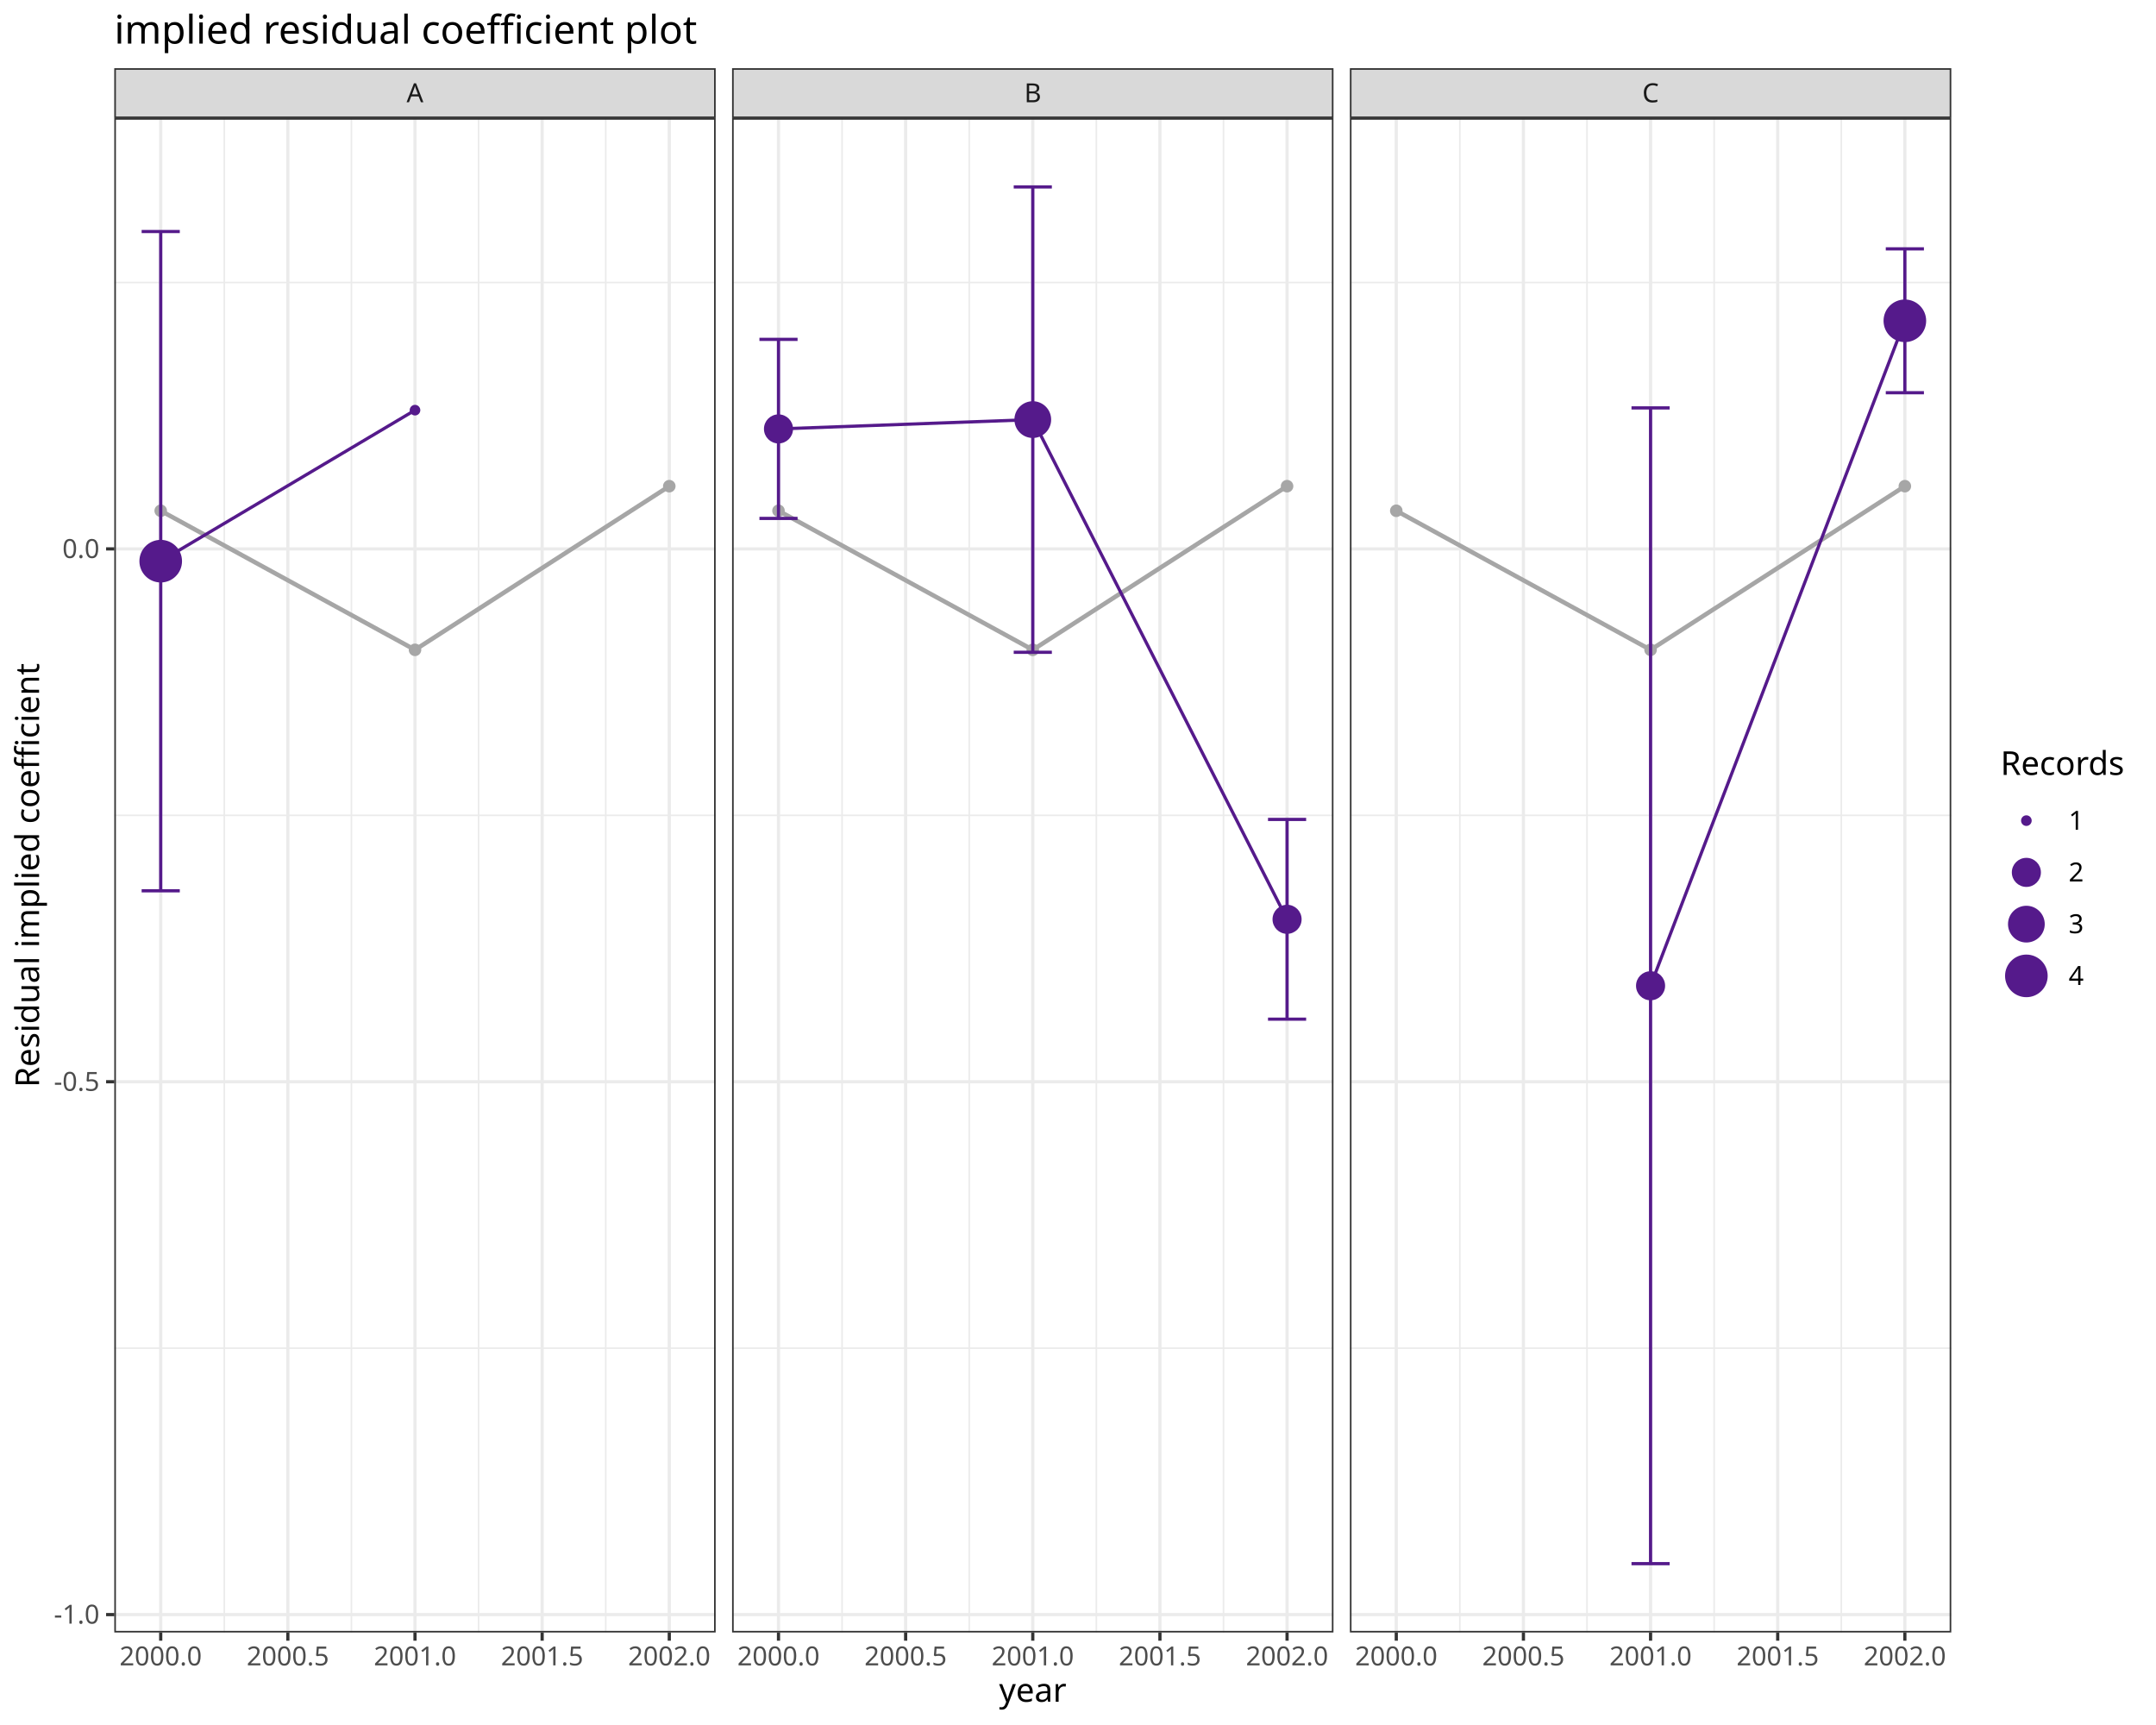
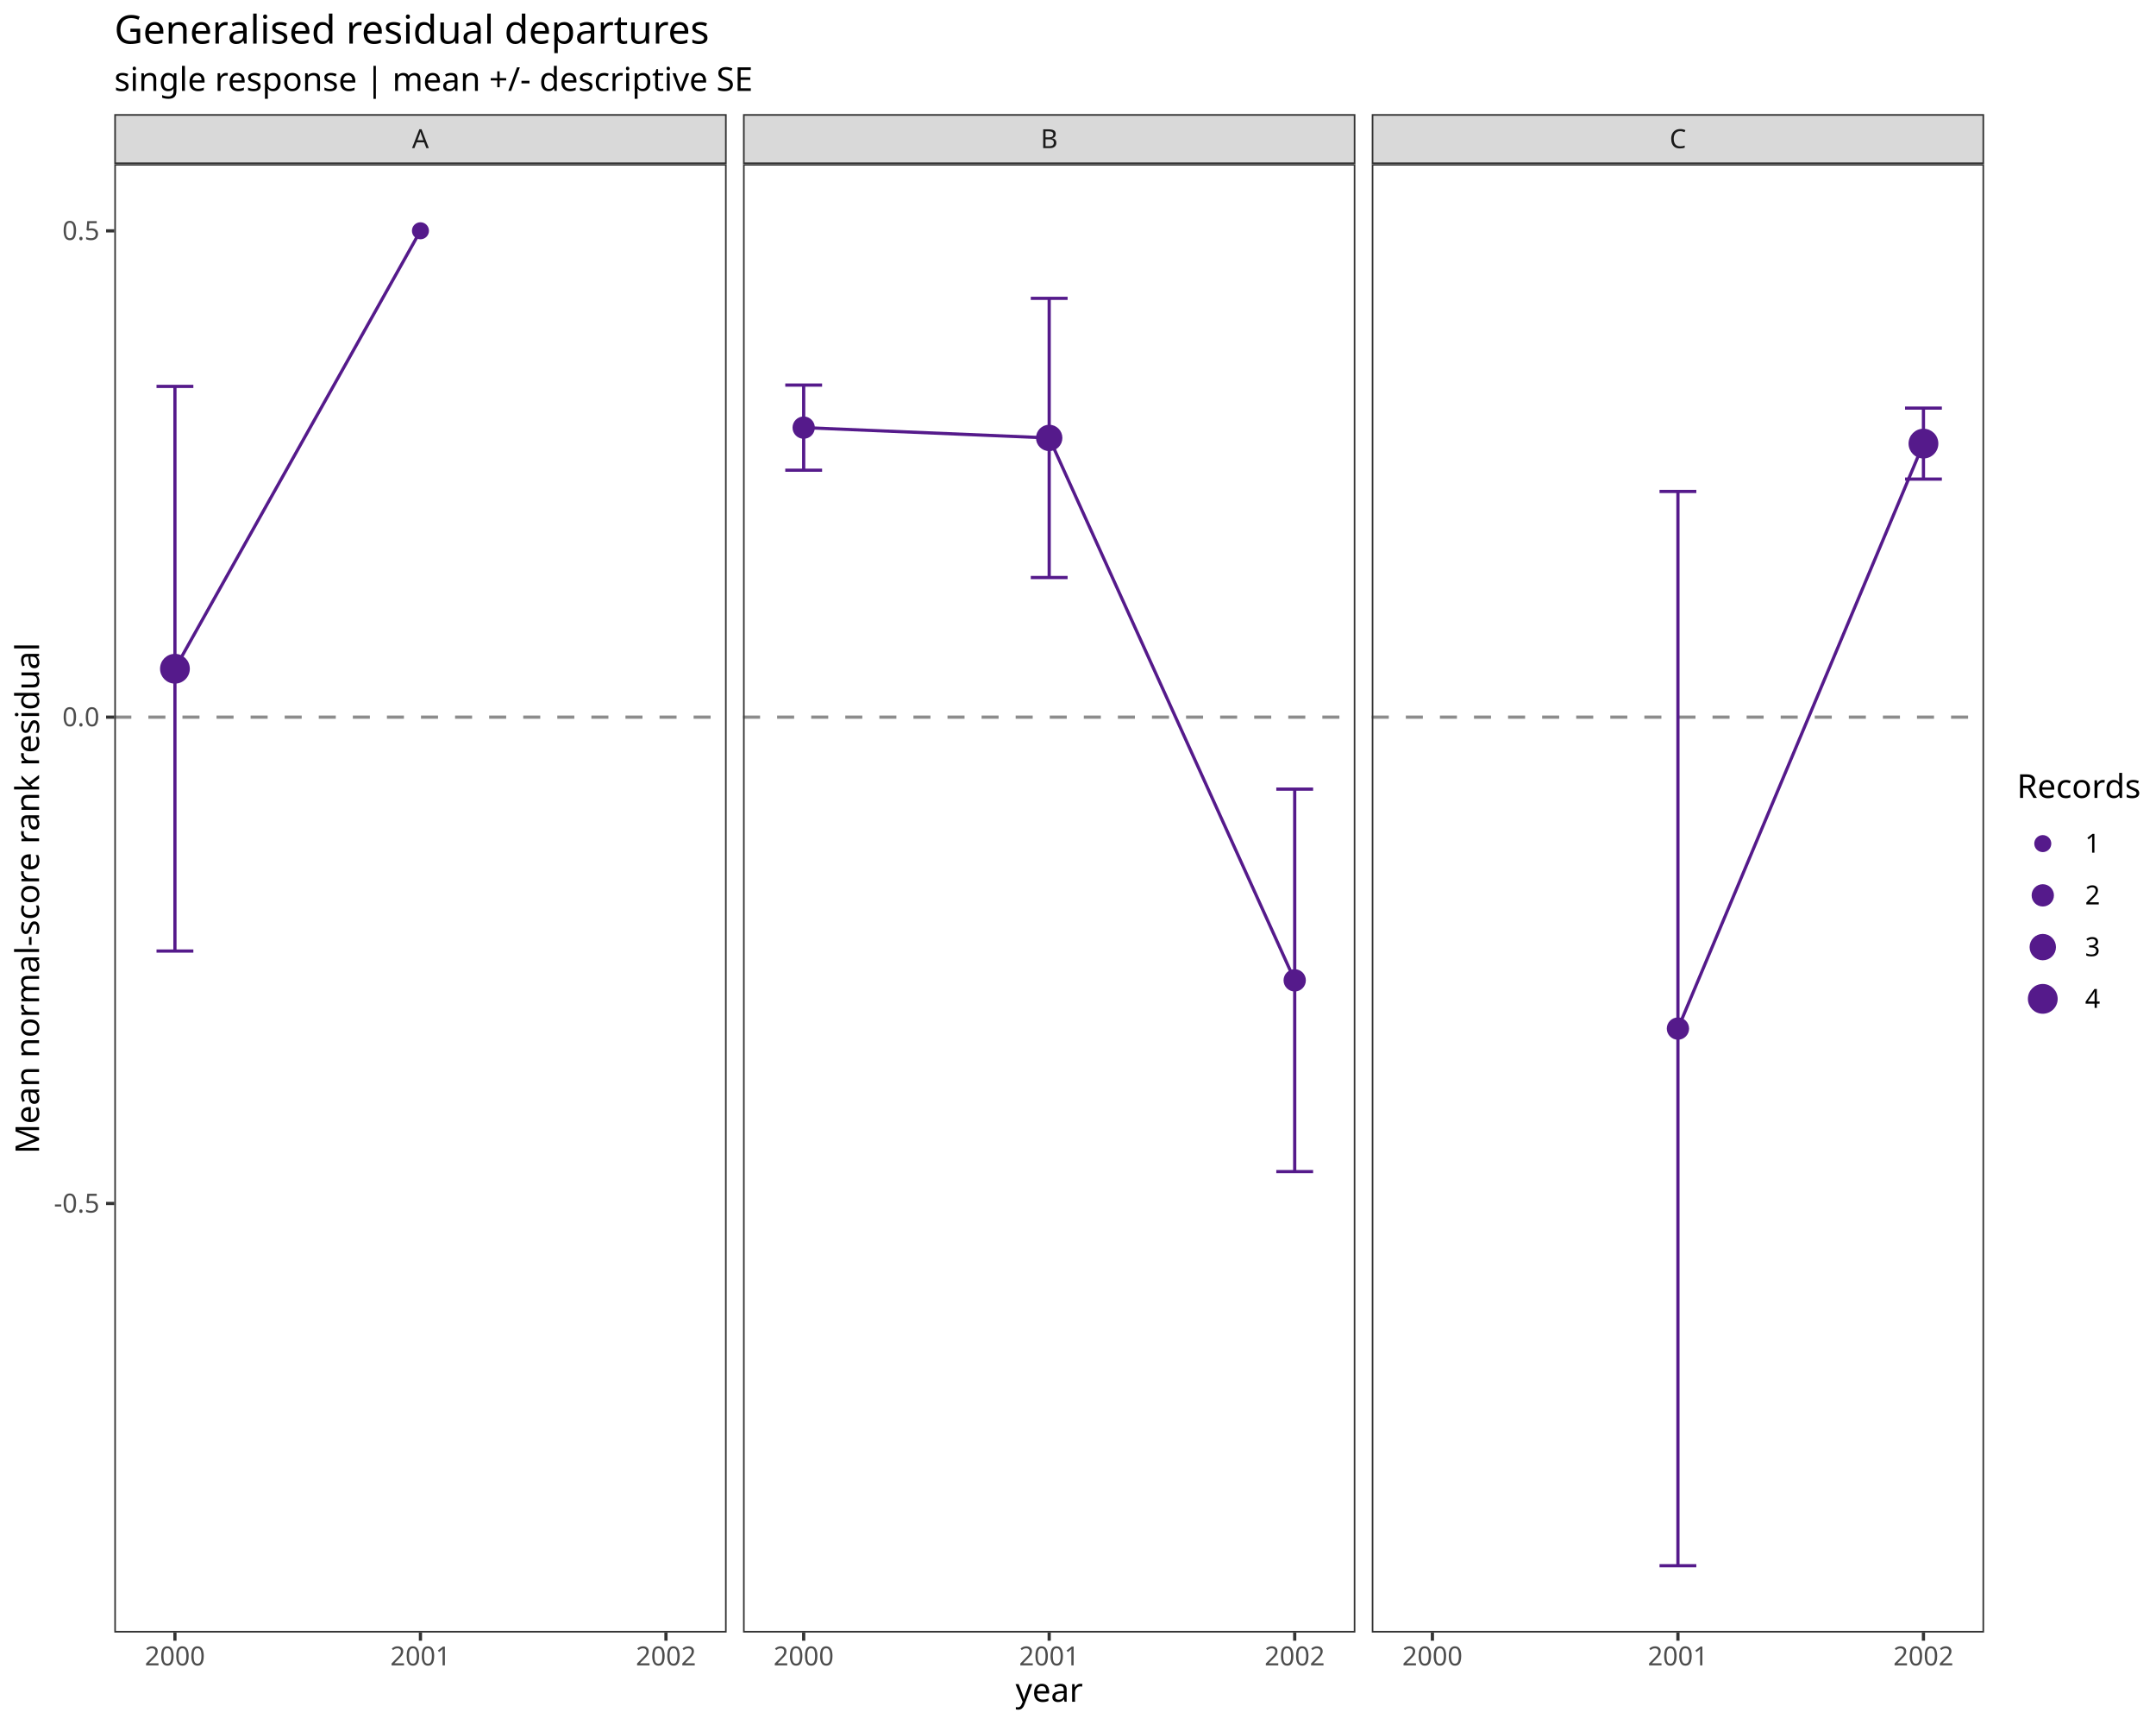
<svg xmlns="http://www.w3.org/2000/svg" class="svglite" data-engine-version="2.0" width="720.00pt" height="576.00pt" viewBox="0 0 720.00 576.00">
  <defs>
    <style type="text/css">
    .svglite line, .svglite polyline, .svglite polygon, .svglite path, .svglite rect, .svglite circle {
      fill: none;
      stroke: #000000;
      stroke-linecap: round;
      stroke-linejoin: round;
      stroke-miterlimit: 10.00;
    }
  </style>
  </defs>
  <rect width="100%" height="100%" style="stroke: none; fill: #FFFFFF;" />
  <defs>
    <clipPath id="cpMC4wMHw3MjAuMDB8MC4wMHw1NzYuMDA=">
      <rect x="0.00" y="0.00" width="720.00" height="576.00" />
    </clipPath>
  </defs>
  <g clip-path="url(#cpMC4wMHw3MjAuMDB8MC4wMHw1NzYuMDA=)">
-     <rect x="-0" y="0.00" width="720.00" height="576.00" style="stroke-width: 1.07; stroke: #FFFFFF; fill: #FFFFFF;" />
+     <rect x="0.00" y="0.00" width="720.00" height="576.00" style="stroke-width: 1.07; stroke: #FFFFFF; fill: #FFFFFF;" />
  </g>
  <defs>
-     <clipPath id="cpMzguMTd8MjM5LjAwfDM5LjQzfDU0NS4xMQ==">
-       <rect x="38.17" y="39.43" width="200.83" height="505.68" />
+     <clipPath id="cpMzguMTd8MjQyLjY2fDU0Ljc3fDU0NS4xMQ==">
+       <rect x="38.17" y="54.77" width="204.49" height="490.35" />
    </clipPath>
  </defs>
-   <g clip-path="url(#cpMzguMTd8MjM5LjAwfDM5LjQzfDU0NS4xMQ==)">
-     <rect x="38.17" y="39.43" width="200.83" height="505.68" style="stroke-width: 1.07; stroke: none; fill: #FFFFFF;" />
-     <polyline points="38.17,450.17 239.00,450.17 " style="stroke-width: 0.53; stroke: #EBEBEB; stroke-linecap: butt;" />
-     <polyline points="38.17,272.25 239.00,272.25 " style="stroke-width: 0.53; stroke: #EBEBEB; stroke-linecap: butt;" />
-     <polyline points="38.17,94.34 239.00,94.34 " style="stroke-width: 0.53; stroke: #EBEBEB; stroke-linecap: butt;" />
-     <polyline points="74.90,545.11 74.90,39.43 " style="stroke-width: 0.53; stroke: #EBEBEB; stroke-linecap: butt;" />
-     <polyline points="117.36,545.11 117.36,39.43 " style="stroke-width: 0.53; stroke: #EBEBEB; stroke-linecap: butt;" />
-     <polyline points="159.82,545.11 159.82,39.43 " style="stroke-width: 0.53; stroke: #EBEBEB; stroke-linecap: butt;" />
-     <polyline points="202.28,545.11 202.28,39.43 " style="stroke-width: 0.53; stroke: #EBEBEB; stroke-linecap: butt;" />
-     <polyline points="38.17,539.13 239.00,539.13 " style="stroke-width: 1.07; stroke: #EBEBEB; stroke-linecap: butt;" />
-     <polyline points="38.17,361.21 239.00,361.21 " style="stroke-width: 1.07; stroke: #EBEBEB; stroke-linecap: butt;" />
-     <polyline points="38.17,183.29 239.00,183.29 " style="stroke-width: 1.07; stroke: #EBEBEB; stroke-linecap: butt;" />
-     <polyline points="53.67,545.11 53.67,39.43 " style="stroke-width: 1.07; stroke: #EBEBEB; stroke-linecap: butt;" />
-     <polyline points="96.13,545.11 96.13,39.43 " style="stroke-width: 1.07; stroke: #EBEBEB; stroke-linecap: butt;" />
-     <polyline points="138.59,545.11 138.59,39.43 " style="stroke-width: 1.07; stroke: #EBEBEB; stroke-linecap: butt;" />
-     <polyline points="181.05,545.11 181.05,39.43 " style="stroke-width: 1.07; stroke: #EBEBEB; stroke-linecap: butt;" />
-     <polyline points="223.51,545.11 223.51,39.43 " style="stroke-width: 1.07; stroke: #EBEBEB; stroke-linecap: butt;" />
-     <polyline points="53.67,170.55 138.59,216.99 223.51,162.34 " style="stroke-width: 1.49; stroke: #A6A6A6; stroke-linecap: butt;" />
-     <circle cx="53.67" cy="170.55" r="1.74" style="stroke-width: 0.71; stroke: #A6A6A6; fill: #A6A6A6;" />
-     <circle cx="138.59" cy="216.99" r="1.74" style="stroke-width: 0.71; stroke: #A6A6A6; fill: #A6A6A6;" />
-     <circle cx="223.51" cy="162.34" r="1.74" style="stroke-width: 0.71; stroke: #A6A6A6; fill: #A6A6A6;" />
-     <polyline points="47.30,77.31 60.04,77.31 " style="stroke-width: 1.07; stroke: #551A8B; stroke-linecap: butt;" />
-     <polyline points="53.67,77.31 53.67,297.44 " style="stroke-width: 1.07; stroke: #551A8B; stroke-linecap: butt;" />
-     <polyline points="47.30,297.44 60.04,297.44 " style="stroke-width: 1.07; stroke: #551A8B; stroke-linecap: butt;" />
-     <polyline points="53.67,187.38 138.59,136.96 " style="stroke-width: 1.07; stroke: #551A8B; stroke-linecap: butt;" />
-     <circle cx="53.67" cy="187.38" r="6.76" style="stroke-width: 0.71; stroke: #551A8B; fill: #551A8B;" />
-     <circle cx="138.59" cy="136.96" r="1.42" style="stroke-width: 0.71; stroke: #551A8B; fill: #551A8B;" />
-     <rect x="38.17" y="39.43" width="200.83" height="505.68" style="stroke-width: 1.07; stroke: #333333;" />
+   <g clip-path="url(#cpMzguMTd8MjQyLjY2fDU0Ljc3fDU0NS4xMQ==)">
+     <rect x="38.17" y="54.77" width="204.49" height="490.35" style="stroke-width: 1.07; stroke: none; fill: #FFFFFF;" />
+     <line x1="38.17" y1="239.47" x2="242.66" y2="239.47" style="stroke-width: 1.07; stroke: #8C8C8C; stroke-dasharray: 5.69,5.69; stroke-linecap: butt;" />
+     <polyline points="52.27,129.03 64.57,129.03 " style="stroke-width: 1.07; stroke: #551A8B; stroke-linecap: butt;" />
+     <polyline points="58.42,129.03 58.42,317.57 " style="stroke-width: 1.07; stroke: #551A8B; stroke-linecap: butt;" />
+     <polyline points="52.27,317.57 64.57,317.57 " style="stroke-width: 1.07; stroke: #551A8B; stroke-linecap: butt;" />
+     <polyline points="58.42,223.30 140.41,77.06 " style="stroke-width: 1.07; stroke: #551A8B; stroke-linecap: butt;" />
+     <circle cx="58.42" cy="223.30" r="4.62" style="stroke-width: 0.71; stroke: #551A8B; fill: #551A8B;" />
+     <circle cx="140.41" cy="77.06" r="2.49" style="stroke-width: 0.71; stroke: #551A8B; fill: #551A8B;" />
+     <rect x="38.17" y="54.77" width="204.49" height="490.35" style="stroke-width: 1.07; stroke: #333333;" />
  </g>
  <g clip-path="url(#cpMC4wMHw3MjAuMDB8MC4wMHw1NzYuMDA=)">
</g>
  <defs>
-     <clipPath id="cpMjQ0LjQ4fDQ0NS4zMnwzOS40M3w1NDUuMTE=">
-       <rect x="244.48" y="39.43" width="200.83" height="505.68" />
+     <clipPath id="cpMjQ4LjE0fDQ1Mi42Mnw1NC43N3w1NDUuMTE=">
+       <rect x="248.14" y="54.77" width="204.49" height="490.35" />
    </clipPath>
  </defs>
-   <g clip-path="url(#cpMjQ0LjQ4fDQ0NS4zMnwzOS40M3w1NDUuMTE=)">
-     <rect x="244.48" y="39.43" width="200.83" height="505.68" style="stroke-width: 1.07; stroke: none; fill: #FFFFFF;" />
-     <polyline points="244.48,450.17 445.32,450.17 " style="stroke-width: 0.53; stroke: #EBEBEB; stroke-linecap: butt;" />
-     <polyline points="244.48,272.25 445.32,272.25 " style="stroke-width: 0.53; stroke: #EBEBEB; stroke-linecap: butt;" />
-     <polyline points="244.48,94.34 445.32,94.34 " style="stroke-width: 0.53; stroke: #EBEBEB; stroke-linecap: butt;" />
-     <polyline points="281.21,545.11 281.21,39.43 " style="stroke-width: 0.53; stroke: #EBEBEB; stroke-linecap: butt;" />
-     <polyline points="323.67,545.11 323.67,39.43 " style="stroke-width: 0.53; stroke: #EBEBEB; stroke-linecap: butt;" />
-     <polyline points="366.13,545.11 366.13,39.43 " style="stroke-width: 0.53; stroke: #EBEBEB; stroke-linecap: butt;" />
-     <polyline points="408.59,545.11 408.59,39.43 " style="stroke-width: 0.53; stroke: #EBEBEB; stroke-linecap: butt;" />
-     <polyline points="244.48,539.13 445.32,539.13 " style="stroke-width: 1.07; stroke: #EBEBEB; stroke-linecap: butt;" />
-     <polyline points="244.48,361.21 445.32,361.21 " style="stroke-width: 1.07; stroke: #EBEBEB; stroke-linecap: butt;" />
-     <polyline points="244.48,183.29 445.32,183.29 " style="stroke-width: 1.07; stroke: #EBEBEB; stroke-linecap: butt;" />
-     <polyline points="259.98,545.11 259.98,39.43 " style="stroke-width: 1.07; stroke: #EBEBEB; stroke-linecap: butt;" />
-     <polyline points="302.44,545.11 302.44,39.43 " style="stroke-width: 1.07; stroke: #EBEBEB; stroke-linecap: butt;" />
-     <polyline points="344.90,545.11 344.90,39.43 " style="stroke-width: 1.07; stroke: #EBEBEB; stroke-linecap: butt;" />
-     <polyline points="387.36,545.11 387.36,39.43 " style="stroke-width: 1.07; stroke: #EBEBEB; stroke-linecap: butt;" />
-     <polyline points="429.82,545.11 429.82,39.43 " style="stroke-width: 1.07; stroke: #EBEBEB; stroke-linecap: butt;" />
-     <polyline points="259.98,170.55 344.90,216.99 429.82,162.34 " style="stroke-width: 1.49; stroke: #A6A6A6; stroke-linecap: butt;" />
-     <circle cx="259.98" cy="170.55" r="1.74" style="stroke-width: 0.71; stroke: #A6A6A6; fill: #A6A6A6;" />
-     <circle cx="344.90" cy="216.99" r="1.74" style="stroke-width: 0.71; stroke: #A6A6A6; fill: #A6A6A6;" />
-     <circle cx="429.82" cy="162.34" r="1.74" style="stroke-width: 0.71; stroke: #A6A6A6; fill: #A6A6A6;" />
-     <polyline points="253.61,113.32 266.35,113.32 " style="stroke-width: 1.07; stroke: #551A8B; stroke-linecap: butt;" />
-     <polyline points="259.98,113.32 259.98,173.11 " style="stroke-width: 1.07; stroke: #551A8B; stroke-linecap: butt;" />
-     <polyline points="253.61,173.11 266.35,173.11 " style="stroke-width: 1.07; stroke: #551A8B; stroke-linecap: butt;" />
-     <polyline points="338.53,62.42 351.27,62.42 " style="stroke-width: 1.07; stroke: #551A8B; stroke-linecap: butt;" />
-     <polyline points="344.90,62.42 344.90,217.80 " style="stroke-width: 1.07; stroke: #551A8B; stroke-linecap: butt;" />
-     <polyline points="338.53,217.80 351.27,217.80 " style="stroke-width: 1.07; stroke: #551A8B; stroke-linecap: butt;" />
-     <polyline points="423.45,273.62 436.19,273.62 " style="stroke-width: 1.07; stroke: #551A8B; stroke-linecap: butt;" />
-     <polyline points="429.82,273.62 429.82,340.31 " style="stroke-width: 1.07; stroke: #551A8B; stroke-linecap: butt;" />
-     <polyline points="423.45,340.31 436.19,340.31 " style="stroke-width: 1.07; stroke: #551A8B; stroke-linecap: butt;" />
-     <polyline points="259.98,143.22 344.90,140.11 429.82,306.97 " style="stroke-width: 1.07; stroke: #551A8B; stroke-linecap: butt;" />
-     <circle cx="259.98" cy="143.22" r="4.50" style="stroke-width: 0.71; stroke: #551A8B; fill: #551A8B;" />
-     <circle cx="344.90" cy="140.11" r="5.78" style="stroke-width: 0.71; stroke: #551A8B; fill: #551A8B;" />
-     <circle cx="429.82" cy="306.97" r="4.50" style="stroke-width: 0.71; stroke: #551A8B; fill: #551A8B;" />
-     <rect x="244.48" y="39.43" width="200.83" height="505.68" style="stroke-width: 1.07; stroke: #333333;" />
+   <g clip-path="url(#cpMjQ4LjE0fDQ1Mi42Mnw1NC43N3w1NDUuMTE=)">
+     <rect x="248.14" y="54.77" width="204.49" height="490.35" style="stroke-width: 1.07; stroke: none; fill: #FFFFFF;" />
+     <line x1="248.14" y1="239.47" x2="452.62" y2="239.47" style="stroke-width: 1.07; stroke: #8C8C8C; stroke-dasharray: 5.69,5.69; stroke-linecap: butt;" />
+     <polyline points="262.24,128.58 274.54,128.58 " style="stroke-width: 1.07; stroke: #551A8B; stroke-linecap: butt;" />
+     <polyline points="268.39,128.58 268.39,157.01 " style="stroke-width: 1.07; stroke: #551A8B; stroke-linecap: butt;" />
+     <polyline points="262.24,157.01 274.54,157.01 " style="stroke-width: 1.07; stroke: #551A8B; stroke-linecap: butt;" />
+     <polyline points="344.23,99.62 356.53,99.62 " style="stroke-width: 1.07; stroke: #551A8B; stroke-linecap: butt;" />
+     <polyline points="350.38,99.62 350.38,192.84 " style="stroke-width: 1.07; stroke: #551A8B; stroke-linecap: butt;" />
+     <polyline points="344.23,192.84 356.53,192.84 " style="stroke-width: 1.07; stroke: #551A8B; stroke-linecap: butt;" />
+     <polyline points="426.22,263.50 438.52,263.50 " style="stroke-width: 1.07; stroke: #551A8B; stroke-linecap: butt;" />
+     <polyline points="432.37,263.50 432.37,391.21 " style="stroke-width: 1.07; stroke: #551A8B; stroke-linecap: butt;" />
+     <polyline points="426.22,391.21 438.52,391.21 " style="stroke-width: 1.07; stroke: #551A8B; stroke-linecap: butt;" />
+     <polyline points="268.39,142.79 350.38,146.23 432.37,327.35 " style="stroke-width: 1.07; stroke: #551A8B; stroke-linecap: butt;" />
+     <circle cx="268.39" cy="142.79" r="3.37" style="stroke-width: 0.71; stroke: #551A8B; fill: #551A8B;" />
+     <circle cx="350.38" cy="146.23" r="4.05" style="stroke-width: 0.71; stroke: #551A8B; fill: #551A8B;" />
+     <circle cx="432.37" cy="327.35" r="3.37" style="stroke-width: 0.71; stroke: #551A8B; fill: #551A8B;" />
+     <rect x="248.14" y="54.77" width="204.49" height="490.35" style="stroke-width: 1.07; stroke: #333333;" />
  </g>
  <g clip-path="url(#cpMC4wMHw3MjAuMDB8MC4wMHw1NzYuMDA=)">
</g>
  <defs>
-     <clipPath id="cpNDUwLjgwfDY1MS42M3wzOS40M3w1NDUuMTE=">
-       <rect x="450.80" y="39.43" width="200.83" height="505.68" />
+     <clipPath id="cpNDU4LjEwfDY2Mi41OXw1NC43N3w1NDUuMTE=">
+       <rect x="458.10" y="54.77" width="204.49" height="490.35" />
    </clipPath>
  </defs>
-   <g clip-path="url(#cpNDUwLjgwfDY1MS42M3wzOS40M3w1NDUuMTE=)">
-     <rect x="450.80" y="39.43" width="200.83" height="505.68" style="stroke-width: 1.07; stroke: none; fill: #FFFFFF;" />
-     <polyline points="450.80,450.17 651.63,450.17 " style="stroke-width: 0.53; stroke: #EBEBEB; stroke-linecap: butt;" />
-     <polyline points="450.80,272.25 651.63,272.25 " style="stroke-width: 0.53; stroke: #EBEBEB; stroke-linecap: butt;" />
-     <polyline points="450.80,94.34 651.63,94.34 " style="stroke-width: 0.53; stroke: #EBEBEB; stroke-linecap: butt;" />
-     <polyline points="487.52,545.11 487.52,39.43 " style="stroke-width: 0.53; stroke: #EBEBEB; stroke-linecap: butt;" />
-     <polyline points="529.98,545.11 529.98,39.43 " style="stroke-width: 0.53; stroke: #EBEBEB; stroke-linecap: butt;" />
-     <polyline points="572.44,545.11 572.44,39.43 " style="stroke-width: 0.53; stroke: #EBEBEB; stroke-linecap: butt;" />
-     <polyline points="614.90,545.11 614.90,39.43 " style="stroke-width: 0.53; stroke: #EBEBEB; stroke-linecap: butt;" />
-     <polyline points="450.80,539.13 651.63,539.13 " style="stroke-width: 1.07; stroke: #EBEBEB; stroke-linecap: butt;" />
-     <polyline points="450.80,361.21 651.63,361.21 " style="stroke-width: 1.07; stroke: #EBEBEB; stroke-linecap: butt;" />
-     <polyline points="450.80,183.29 651.63,183.29 " style="stroke-width: 1.07; stroke: #EBEBEB; stroke-linecap: butt;" />
-     <polyline points="466.29,545.11 466.29,39.43 " style="stroke-width: 1.07; stroke: #EBEBEB; stroke-linecap: butt;" />
-     <polyline points="508.75,545.11 508.75,39.43 " style="stroke-width: 1.07; stroke: #EBEBEB; stroke-linecap: butt;" />
-     <polyline points="551.21,545.11 551.21,39.43 " style="stroke-width: 1.07; stroke: #EBEBEB; stroke-linecap: butt;" />
-     <polyline points="593.67,545.11 593.67,39.43 " style="stroke-width: 1.07; stroke: #EBEBEB; stroke-linecap: butt;" />
-     <polyline points="636.13,545.11 636.13,39.43 " style="stroke-width: 1.07; stroke: #EBEBEB; stroke-linecap: butt;" />
-     <polyline points="466.29,170.55 551.21,216.99 636.13,162.34 " style="stroke-width: 1.49; stroke: #A6A6A6; stroke-linecap: butt;" />
-     <circle cx="466.29" cy="170.55" r="1.74" style="stroke-width: 0.71; stroke: #A6A6A6; fill: #A6A6A6;" />
-     <circle cx="551.21" cy="216.99" r="1.74" style="stroke-width: 0.71; stroke: #A6A6A6; fill: #A6A6A6;" />
-     <circle cx="636.13" cy="162.34" r="1.74" style="stroke-width: 0.71; stroke: #A6A6A6; fill: #A6A6A6;" />
-     <polyline points="544.84,136.20 557.58,136.20 " style="stroke-width: 1.07; stroke: #551A8B; stroke-linecap: butt;" />
-     <polyline points="551.21,136.20 551.21,522.13 " style="stroke-width: 1.07; stroke: #551A8B; stroke-linecap: butt;" />
-     <polyline points="544.84,522.13 557.58,522.13 " style="stroke-width: 1.07; stroke: #551A8B; stroke-linecap: butt;" />
-     <polyline points="629.76,83.09 642.50,83.09 " style="stroke-width: 1.07; stroke: #551A8B; stroke-linecap: butt;" />
-     <polyline points="636.13,83.09 636.13,131.14 " style="stroke-width: 1.07; stroke: #551A8B; stroke-linecap: butt;" />
-     <polyline points="629.76,131.14 642.50,131.14 " style="stroke-width: 1.07; stroke: #551A8B; stroke-linecap: butt;" />
-     <polyline points="551.21,329.16 636.13,107.12 " style="stroke-width: 1.07; stroke: #551A8B; stroke-linecap: butt;" />
-     <circle cx="551.21" cy="329.16" r="4.50" style="stroke-width: 0.71; stroke: #551A8B; fill: #551A8B;" />
-     <circle cx="636.13" cy="107.12" r="6.76" style="stroke-width: 0.71; stroke: #551A8B; fill: #551A8B;" />
-     <rect x="450.80" y="39.43" width="200.83" height="505.68" style="stroke-width: 1.07; stroke: #333333;" />
+   <g clip-path="url(#cpNDU4LjEwfDY2Mi41OXw1NC43N3w1NDUuMTE=)">
+     <rect x="458.10" y="54.77" width="204.49" height="490.35" style="stroke-width: 1.07; stroke: none; fill: #FFFFFF;" />
+     <line x1="458.10" y1="239.47" x2="662.59" y2="239.47" style="stroke-width: 1.07; stroke: #8C8C8C; stroke-dasharray: 5.69,5.69; stroke-linecap: butt;" />
+     <polyline points="554.20,164.10 566.49,164.10 " style="stroke-width: 1.07; stroke: #551A8B; stroke-linecap: butt;" />
+     <polyline points="560.35,164.10 560.35,522.82 " style="stroke-width: 1.07; stroke: #551A8B; stroke-linecap: butt;" />
+     <polyline points="554.20,522.82 566.49,522.82 " style="stroke-width: 1.07; stroke: #551A8B; stroke-linecap: butt;" />
+     <polyline points="636.19,136.27 648.49,136.27 " style="stroke-width: 1.07; stroke: #551A8B; stroke-linecap: butt;" />
+     <polyline points="642.34,136.27 642.34,159.97 " style="stroke-width: 1.07; stroke: #551A8B; stroke-linecap: butt;" />
+     <polyline points="636.19,159.97 648.49,159.97 " style="stroke-width: 1.07; stroke: #551A8B; stroke-linecap: butt;" />
+     <polyline points="560.35,343.46 642.34,148.12 " style="stroke-width: 1.07; stroke: #551A8B; stroke-linecap: butt;" />
+     <circle cx="560.35" cy="343.46" r="3.37" style="stroke-width: 0.71; stroke: #551A8B; fill: #551A8B;" />
+     <circle cx="642.34" cy="148.12" r="4.62" style="stroke-width: 0.71; stroke: #551A8B; fill: #551A8B;" />
+     <rect x="458.10" y="54.77" width="204.49" height="490.35" style="stroke-width: 1.07; stroke: #333333;" />
  </g>
  <g clip-path="url(#cpMC4wMHw3MjAuMDB8MC4wMHw1NzYuMDA=)">
</g>
  <defs>
-     <clipPath id="cpMzguMTd8MjM5LjAwfDIyLjc4fDM5LjQz">
-       <rect x="38.17" y="22.78" width="200.83" height="16.65" />
+     <clipPath id="cpMzguMTd8MjQyLjY2fDM4LjEyfDU0Ljc3">
+       <rect x="38.17" y="38.12" width="204.49" height="16.65" />
    </clipPath>
  </defs>
-   <g clip-path="url(#cpMzguMTd8MjM5LjAwfDIyLjc4fDM5LjQz)">
-     <rect x="38.17" y="22.78" width="200.83" height="16.65" style="stroke-width: 1.07; stroke: #333333; fill: #D9D9D9;" />
-     <text x="138.59" y="34.14" text-anchor="middle" style="font-size: 8.80px; fill: #1A1A1A; font-family: sans;" textLength="5.87px" lengthAdjust="spacingAndGlyphs">A</text>
+   <g clip-path="url(#cpMzguMTd8MjQyLjY2fDM4LjEyfDU0Ljc3)">
+     <rect x="38.17" y="38.12" width="204.49" height="16.65" style="stroke-width: 1.07; stroke: #333333; fill: #D9D9D9;" />
+     <text x="140.41" y="49.47" text-anchor="middle" style="font-size: 8.80px; fill: #1A1A1A; font-family: sans;" textLength="5.87px" lengthAdjust="spacingAndGlyphs">A</text>
  </g>
  <g clip-path="url(#cpMC4wMHw3MjAuMDB8MC4wMHw1NzYuMDA=)">
</g>
  <defs>
-     <clipPath id="cpMjQ0LjQ4fDQ0NS4zMnwyMi43OHwzOS40Mw==">
-       <rect x="244.48" y="22.78" width="200.83" height="16.65" />
+     <clipPath id="cpMjQ4LjE0fDQ1Mi42MnwzOC4xMnw1NC43Nw==">
+       <rect x="248.14" y="38.12" width="204.49" height="16.65" />
    </clipPath>
  </defs>
-   <g clip-path="url(#cpMjQ0LjQ4fDQ0NS4zMnwyMi43OHwzOS40Mw==)">
-     <rect x="244.48" y="22.78" width="200.83" height="16.65" style="stroke-width: 1.07; stroke: #333333; fill: #D9D9D9;" />
-     <text x="344.90" y="34.14" text-anchor="middle" style="font-size: 8.80px; fill: #1A1A1A; font-family: sans;" textLength="5.87px" lengthAdjust="spacingAndGlyphs">B</text>
+   <g clip-path="url(#cpMjQ4LjE0fDQ1Mi42MnwzOC4xMnw1NC43Nw==)">
+     <rect x="248.14" y="38.12" width="204.49" height="16.65" style="stroke-width: 1.07; stroke: #333333; fill: #D9D9D9;" />
+     <text x="350.38" y="49.47" text-anchor="middle" style="font-size: 8.80px; fill: #1A1A1A; font-family: sans;" textLength="5.87px" lengthAdjust="spacingAndGlyphs">B</text>
  </g>
  <g clip-path="url(#cpMC4wMHw3MjAuMDB8MC4wMHw1NzYuMDA=)">
</g>
  <defs>
-     <clipPath id="cpNDUwLjgwfDY1MS42M3wyMi43OHwzOS40Mw==">
-       <rect x="450.80" y="22.78" width="200.83" height="16.65" />
+     <clipPath id="cpNDU4LjEwfDY2Mi41OXwzOC4xMnw1NC43Nw==">
+       <rect x="458.10" y="38.12" width="204.49" height="16.65" />
    </clipPath>
  </defs>
-   <g clip-path="url(#cpNDUwLjgwfDY1MS42M3wyMi43OHwzOS40Mw==)">
-     <rect x="450.80" y="22.78" width="200.83" height="16.65" style="stroke-width: 1.07; stroke: #333333; fill: #D9D9D9;" />
-     <text x="551.21" y="34.14" text-anchor="middle" style="font-size: 8.80px; fill: #1A1A1A; font-family: sans;" textLength="6.36px" lengthAdjust="spacingAndGlyphs">C</text>
+   <g clip-path="url(#cpNDU4LjEwfDY2Mi41OXwzOC4xMnw1NC43Nw==)">
+     <rect x="458.10" y="38.12" width="204.49" height="16.65" style="stroke-width: 1.07; stroke: #333333; fill: #D9D9D9;" />
+     <text x="560.35" y="49.47" text-anchor="middle" style="font-size: 8.80px; fill: #1A1A1A; font-family: sans;" textLength="6.36px" lengthAdjust="spacingAndGlyphs">C</text>
  </g>
  <g clip-path="url(#cpMC4wMHw3MjAuMDB8MC4wMHw1NzYuMDA=)">
-     <polyline points="53.67,547.85 53.67,545.11 " style="stroke-width: 1.07; stroke: #333333; stroke-linecap: butt;" />
-     <polyline points="96.13,547.85 96.13,545.11 " style="stroke-width: 1.07; stroke: #333333; stroke-linecap: butt;" />
-     <polyline points="138.59,547.85 138.59,545.11 " style="stroke-width: 1.07; stroke: #333333; stroke-linecap: butt;" />
-     <polyline points="181.05,547.85 181.05,545.11 " style="stroke-width: 1.07; stroke: #333333; stroke-linecap: butt;" />
-     <polyline points="223.51,547.85 223.51,545.11 " style="stroke-width: 1.07; stroke: #333333; stroke-linecap: butt;" />
-     <text x="53.67" y="556.10" text-anchor="middle" style="font-size: 8.80px; fill: #4D4D4D; font-family: sans;" textLength="26.92px" lengthAdjust="spacingAndGlyphs">2000.0</text>
-     <text x="96.13" y="556.10" text-anchor="middle" style="font-size: 8.80px; fill: #4D4D4D; font-family: sans;" textLength="26.92px" lengthAdjust="spacingAndGlyphs">2000.5</text>
-     <text x="138.59" y="556.10" text-anchor="middle" style="font-size: 8.80px; fill: #4D4D4D; font-family: sans;" textLength="26.92px" lengthAdjust="spacingAndGlyphs">2001.0</text>
-     <text x="181.05" y="556.10" text-anchor="middle" style="font-size: 8.80px; fill: #4D4D4D; font-family: sans;" textLength="26.92px" lengthAdjust="spacingAndGlyphs">2001.5</text>
-     <text x="223.51" y="556.10" text-anchor="middle" style="font-size: 8.80px; fill: #4D4D4D; font-family: sans;" textLength="26.92px" lengthAdjust="spacingAndGlyphs">2002.0</text>
-     <polyline points="259.98,547.85 259.98,545.11 " style="stroke-width: 1.07; stroke: #333333; stroke-linecap: butt;" />
-     <polyline points="302.44,547.85 302.44,545.11 " style="stroke-width: 1.07; stroke: #333333; stroke-linecap: butt;" />
-     <polyline points="344.90,547.85 344.90,545.11 " style="stroke-width: 1.07; stroke: #333333; stroke-linecap: butt;" />
-     <polyline points="387.36,547.85 387.36,545.11 " style="stroke-width: 1.07; stroke: #333333; stroke-linecap: butt;" />
-     <polyline points="429.82,547.85 429.82,545.11 " style="stroke-width: 1.07; stroke: #333333; stroke-linecap: butt;" />
-     <text x="259.98" y="556.10" text-anchor="middle" style="font-size: 8.80px; fill: #4D4D4D; font-family: sans;" textLength="26.92px" lengthAdjust="spacingAndGlyphs">2000.0</text>
-     <text x="302.44" y="556.10" text-anchor="middle" style="font-size: 8.80px; fill: #4D4D4D; font-family: sans;" textLength="26.92px" lengthAdjust="spacingAndGlyphs">2000.5</text>
-     <text x="344.90" y="556.10" text-anchor="middle" style="font-size: 8.80px; fill: #4D4D4D; font-family: sans;" textLength="26.92px" lengthAdjust="spacingAndGlyphs">2001.0</text>
-     <text x="387.36" y="556.10" text-anchor="middle" style="font-size: 8.80px; fill: #4D4D4D; font-family: sans;" textLength="26.92px" lengthAdjust="spacingAndGlyphs">2001.5</text>
-     <text x="429.82" y="556.10" text-anchor="middle" style="font-size: 8.80px; fill: #4D4D4D; font-family: sans;" textLength="26.92px" lengthAdjust="spacingAndGlyphs">2002.0</text>
-     <polyline points="466.29,547.85 466.29,545.11 " style="stroke-width: 1.07; stroke: #333333; stroke-linecap: butt;" />
-     <polyline points="508.75,547.85 508.75,545.11 " style="stroke-width: 1.07; stroke: #333333; stroke-linecap: butt;" />
-     <polyline points="551.21,547.85 551.21,545.11 " style="stroke-width: 1.07; stroke: #333333; stroke-linecap: butt;" />
-     <polyline points="593.67,547.85 593.67,545.11 " style="stroke-width: 1.07; stroke: #333333; stroke-linecap: butt;" />
-     <polyline points="636.13,547.85 636.13,545.11 " style="stroke-width: 1.07; stroke: #333333; stroke-linecap: butt;" />
-     <text x="466.29" y="556.10" text-anchor="middle" style="font-size: 8.80px; fill: #4D4D4D; font-family: sans;" textLength="26.92px" lengthAdjust="spacingAndGlyphs">2000.0</text>
-     <text x="508.75" y="556.10" text-anchor="middle" style="font-size: 8.80px; fill: #4D4D4D; font-family: sans;" textLength="26.92px" lengthAdjust="spacingAndGlyphs">2000.5</text>
-     <text x="551.21" y="556.10" text-anchor="middle" style="font-size: 8.80px; fill: #4D4D4D; font-family: sans;" textLength="26.92px" lengthAdjust="spacingAndGlyphs">2001.0</text>
-     <text x="593.67" y="556.10" text-anchor="middle" style="font-size: 8.80px; fill: #4D4D4D; font-family: sans;" textLength="26.92px" lengthAdjust="spacingAndGlyphs">2001.5</text>
-     <text x="636.13" y="556.10" text-anchor="middle" style="font-size: 8.80px; fill: #4D4D4D; font-family: sans;" textLength="26.92px" lengthAdjust="spacingAndGlyphs">2002.0</text>
-     <text x="33.24" y="542.15" text-anchor="end" style="font-size: 8.80px; fill: #4D4D4D; font-family: sans;" textLength="15.16px" lengthAdjust="spacingAndGlyphs">-1.0</text>
-     <text x="33.24" y="364.24" text-anchor="end" style="font-size: 8.80px; fill: #4D4D4D; font-family: sans;" textLength="15.16px" lengthAdjust="spacingAndGlyphs">-0.5</text>
-     <text x="33.24" y="186.32" text-anchor="end" style="font-size: 8.80px; fill: #4D4D4D; font-family: sans;" textLength="12.23px" lengthAdjust="spacingAndGlyphs">0.0</text>
-     <polyline points="35.43,539.13 38.17,539.13 " style="stroke-width: 1.07; stroke: #333333; stroke-linecap: butt;" />
-     <polyline points="35.43,361.21 38.17,361.21 " style="stroke-width: 1.07; stroke: #333333; stroke-linecap: butt;" />
-     <polyline points="35.43,183.29 38.17,183.29 " style="stroke-width: 1.07; stroke: #333333; stroke-linecap: butt;" />
-     <text x="344.90" y="568.24" text-anchor="middle" style="font-size: 11.00px; font-family: sans;" textLength="21.40px" lengthAdjust="spacingAndGlyphs">year</text>
-     <text transform="translate(13.05,292.27) rotate(-90)" text-anchor="middle" style="font-size: 11.00px; font-family: sans;" textLength="133.30px" lengthAdjust="spacingAndGlyphs">Residual implied coefficient</text>
-     <rect x="662.59" y="244.57" width="51.93" height="95.41" style="stroke-width: 1.07; stroke: none; fill: #FFFFFF;" />
-     <text x="668.07" y="258.76" style="font-size: 11.00px; font-family: sans;" textLength="40.97px" lengthAdjust="spacingAndGlyphs">Records</text>
-     <rect x="668.07" y="265.38" width="17.28" height="17.28" style="stroke-width: 1.07; stroke: none; fill: #FFFFFF;" />
-     <circle cx="676.71" cy="274.02" r="1.42" style="stroke-width: 0.71; stroke: #551A8B; fill: #551A8B;" />
-     <rect x="668.07" y="282.66" width="17.28" height="17.28" style="stroke-width: 1.07; stroke: none; fill: #FFFFFF;" />
-     <circle cx="676.71" cy="291.30" r="4.50" style="stroke-width: 0.71; stroke: #551A8B; fill: #551A8B;" />
-     <rect x="668.07" y="299.94" width="17.28" height="17.28" style="stroke-width: 1.07; stroke: none; fill: #FFFFFF;" />
-     <circle cx="676.71" cy="308.58" r="5.78" style="stroke-width: 0.71; stroke: #551A8B; fill: #551A8B;" />
-     <rect x="668.07" y="317.22" width="17.28" height="17.28" style="stroke-width: 1.07; stroke: none; fill: #FFFFFF;" />
-     <circle cx="676.71" cy="325.86" r="6.76" style="stroke-width: 0.71; stroke: #551A8B; fill: #551A8B;" />
-     <text x="690.83" y="277.05" style="font-size: 8.80px; font-family: sans;" textLength="4.89px" lengthAdjust="spacingAndGlyphs">1</text>
-     <text x="690.83" y="294.33" style="font-size: 8.80px; font-family: sans;" textLength="4.89px" lengthAdjust="spacingAndGlyphs">2</text>
-     <text x="690.83" y="311.61" style="font-size: 8.80px; font-family: sans;" textLength="4.89px" lengthAdjust="spacingAndGlyphs">3</text>
-     <text x="690.83" y="328.89" style="font-size: 8.80px; font-family: sans;" textLength="4.89px" lengthAdjust="spacingAndGlyphs">4</text>
-     <text x="38.17" y="14.56" style="font-size: 13.20px; font-family: sans;" textLength="179.77px" lengthAdjust="spacingAndGlyphs">implied residual coefficient plot</text>
+     <polyline points="58.42,547.85 58.42,545.11 " style="stroke-width: 1.07; stroke: #333333; stroke-linecap: butt;" />
+     <polyline points="140.41,547.85 140.41,545.11 " style="stroke-width: 1.07; stroke: #333333; stroke-linecap: butt;" />
+     <polyline points="222.40,547.85 222.40,545.11 " style="stroke-width: 1.07; stroke: #333333; stroke-linecap: butt;" />
+     <text x="58.42" y="556.10" text-anchor="middle" style="font-size: 8.80px; fill: #4D4D4D; font-family: sans;" textLength="19.58px" lengthAdjust="spacingAndGlyphs">2000</text>
+     <text x="140.41" y="556.10" text-anchor="middle" style="font-size: 8.80px; fill: #4D4D4D; font-family: sans;" textLength="19.58px" lengthAdjust="spacingAndGlyphs">2001</text>
+     <text x="222.40" y="556.10" text-anchor="middle" style="font-size: 8.80px; fill: #4D4D4D; font-family: sans;" textLength="19.58px" lengthAdjust="spacingAndGlyphs">2002</text>
+     <polyline points="268.39,547.85 268.39,545.11 " style="stroke-width: 1.07; stroke: #333333; stroke-linecap: butt;" />
+     <polyline points="350.38,547.85 350.38,545.11 " style="stroke-width: 1.07; stroke: #333333; stroke-linecap: butt;" />
+     <polyline points="432.37,547.85 432.37,545.11 " style="stroke-width: 1.07; stroke: #333333; stroke-linecap: butt;" />
+     <text x="268.39" y="556.10" text-anchor="middle" style="font-size: 8.80px; fill: #4D4D4D; font-family: sans;" textLength="19.58px" lengthAdjust="spacingAndGlyphs">2000</text>
+     <text x="350.38" y="556.10" text-anchor="middle" style="font-size: 8.80px; fill: #4D4D4D; font-family: sans;" textLength="19.58px" lengthAdjust="spacingAndGlyphs">2001</text>
+     <text x="432.37" y="556.10" text-anchor="middle" style="font-size: 8.80px; fill: #4D4D4D; font-family: sans;" textLength="19.58px" lengthAdjust="spacingAndGlyphs">2002</text>
+     <polyline points="478.35,547.85 478.35,545.11 " style="stroke-width: 1.07; stroke: #333333; stroke-linecap: butt;" />
+     <polyline points="560.35,547.85 560.35,545.11 " style="stroke-width: 1.07; stroke: #333333; stroke-linecap: butt;" />
+     <polyline points="642.34,547.85 642.34,545.11 " style="stroke-width: 1.07; stroke: #333333; stroke-linecap: butt;" />
+     <text x="478.35" y="556.10" text-anchor="middle" style="font-size: 8.80px; fill: #4D4D4D; font-family: sans;" textLength="19.58px" lengthAdjust="spacingAndGlyphs">2000</text>
+     <text x="560.35" y="556.10" text-anchor="middle" style="font-size: 8.80px; fill: #4D4D4D; font-family: sans;" textLength="19.58px" lengthAdjust="spacingAndGlyphs">2001</text>
+     <text x="642.34" y="556.10" text-anchor="middle" style="font-size: 8.80px; fill: #4D4D4D; font-family: sans;" textLength="19.58px" lengthAdjust="spacingAndGlyphs">2002</text>
+     <text x="33.24" y="404.89" text-anchor="end" style="font-size: 8.80px; fill: #4D4D4D; font-family: sans;" textLength="15.16px" lengthAdjust="spacingAndGlyphs">-0.5</text>
+     <text x="33.24" y="242.50" text-anchor="end" style="font-size: 8.80px; fill: #4D4D4D; font-family: sans;" textLength="12.23px" lengthAdjust="spacingAndGlyphs">0.0</text>
+     <text x="33.24" y="80.12" text-anchor="end" style="font-size: 8.80px; fill: #4D4D4D; font-family: sans;" textLength="12.23px" lengthAdjust="spacingAndGlyphs">0.5</text>
+     <polyline points="35.43,401.86 38.17,401.86 " style="stroke-width: 1.07; stroke: #333333; stroke-linecap: butt;" />
+     <polyline points="35.43,239.47 38.17,239.47 " style="stroke-width: 1.07; stroke: #333333; stroke-linecap: butt;" />
+     <polyline points="35.43,77.09 38.17,77.09 " style="stroke-width: 1.07; stroke: #333333; stroke-linecap: butt;" />
+     <text x="350.38" y="568.24" text-anchor="middle" style="font-size: 11.00px; font-family: sans;" textLength="21.40px" lengthAdjust="spacingAndGlyphs">year</text>
+     <text transform="translate(13.05,299.94) rotate(-90)" text-anchor="middle" style="font-size: 11.00px; font-family: sans;" textLength="160.82px" lengthAdjust="spacingAndGlyphs">Mean normal-score rank residual</text>
+     <rect x="673.55" y="257.71" width="40.97" height="84.45" style="stroke-width: 1.07; stroke: none; fill: #FFFFFF;" />
+     <text x="673.55" y="266.43" style="font-size: 11.00px; font-family: sans;" textLength="40.97px" lengthAdjust="spacingAndGlyphs">Records</text>
+     <rect x="673.55" y="273.05" width="17.28" height="17.28" style="stroke-width: 1.07; stroke: none; fill: #FFFFFF;" />
+     <circle cx="682.19" cy="281.69" r="2.49" style="stroke-width: 0.71; stroke: #551A8B; fill: #551A8B;" />
+     <rect x="673.55" y="290.33" width="17.28" height="17.28" style="stroke-width: 1.07; stroke: none; fill: #FFFFFF;" />
+     <circle cx="682.19" cy="298.97" r="3.37" style="stroke-width: 0.71; stroke: #551A8B; fill: #551A8B;" />
+     <rect x="673.55" y="307.61" width="17.28" height="17.28" style="stroke-width: 1.07; stroke: none; fill: #FFFFFF;" />
+     <circle cx="682.19" cy="316.25" r="4.05" style="stroke-width: 0.71; stroke: #551A8B; fill: #551A8B;" />
+     <rect x="673.55" y="324.89" width="17.28" height="17.28" style="stroke-width: 1.07; stroke: none; fill: #FFFFFF;" />
+     <circle cx="682.19" cy="333.53" r="4.62" style="stroke-width: 0.71; stroke: #551A8B; fill: #551A8B;" />
+     <text x="696.31" y="284.71" style="font-size: 8.80px; font-family: sans;" textLength="4.89px" lengthAdjust="spacingAndGlyphs">1</text>
+     <text x="696.31" y="301.99" style="font-size: 8.80px; font-family: sans;" textLength="4.89px" lengthAdjust="spacingAndGlyphs">2</text>
+     <text x="696.31" y="319.27" style="font-size: 8.80px; font-family: sans;" textLength="4.89px" lengthAdjust="spacingAndGlyphs">3</text>
+     <text x="696.31" y="336.55" style="font-size: 8.80px; font-family: sans;" textLength="4.89px" lengthAdjust="spacingAndGlyphs">4</text>
+     <text x="38.17" y="30.35" style="font-size: 11.00px; font-family: sans;" textLength="203.13px" lengthAdjust="spacingAndGlyphs">single response | mean +/- descriptive SE</text>
+     <text x="38.17" y="14.56" style="font-size: 13.20px; font-family: sans;" textLength="187.86px" lengthAdjust="spacingAndGlyphs">Generalised residual departures</text>
  </g>
</svg>
